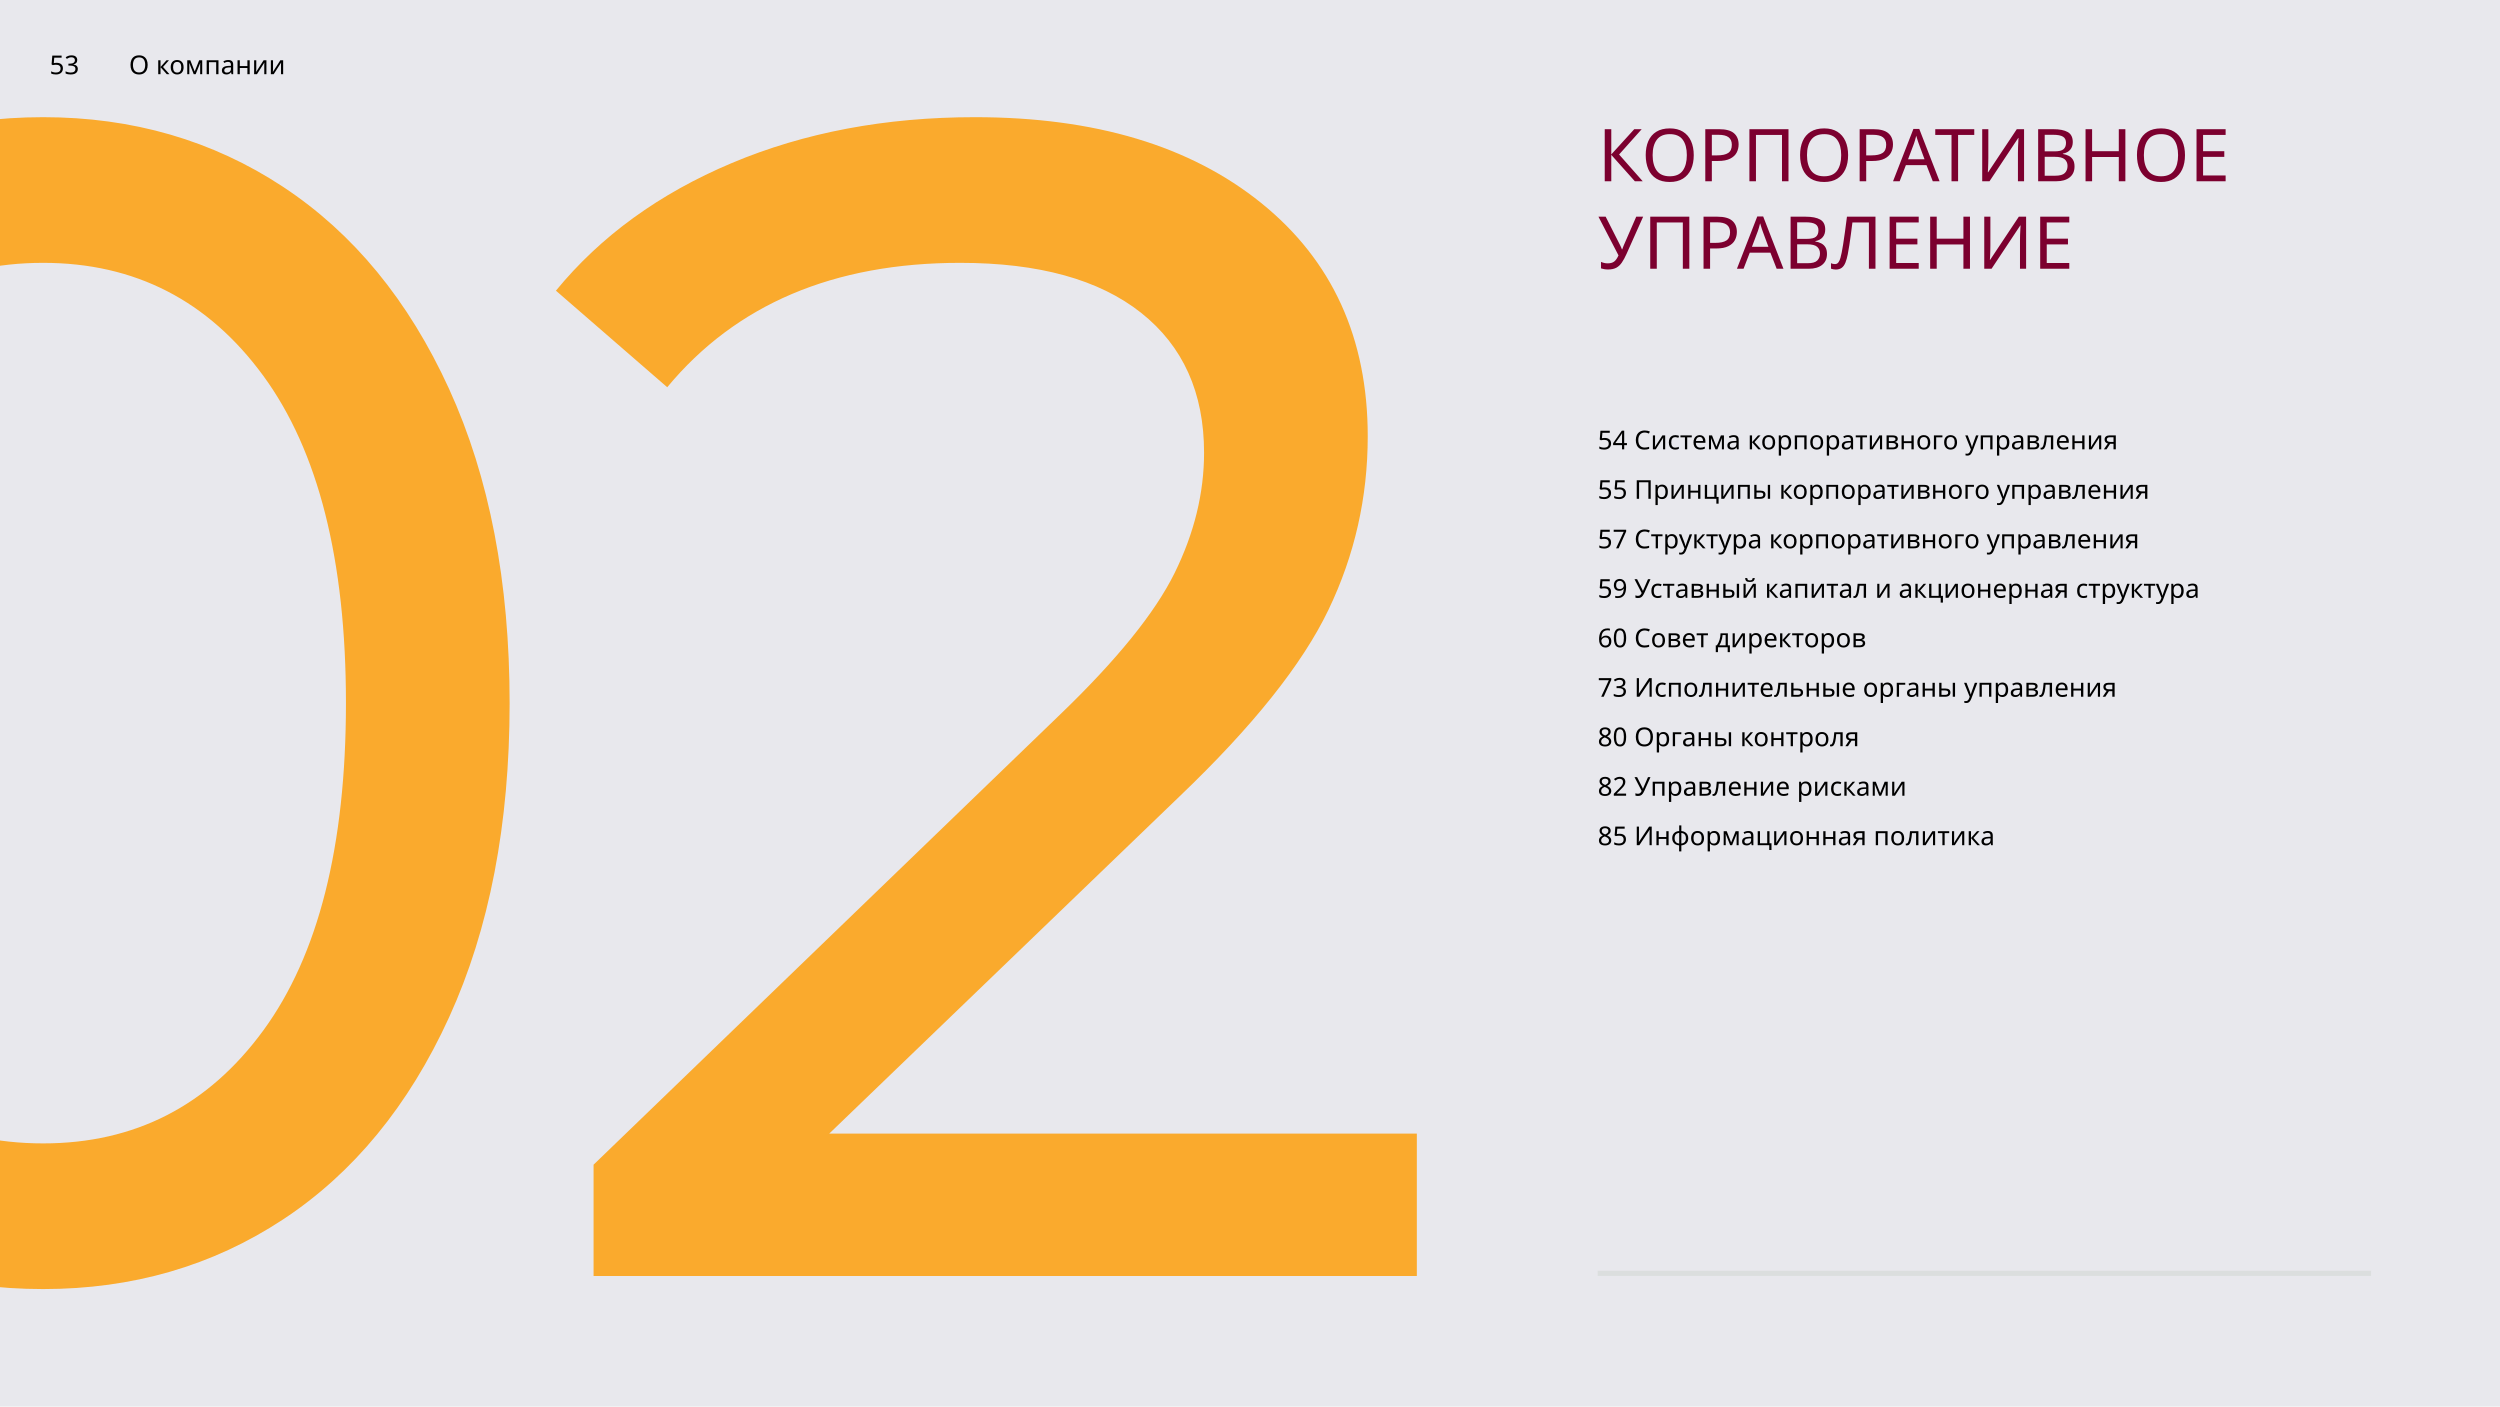
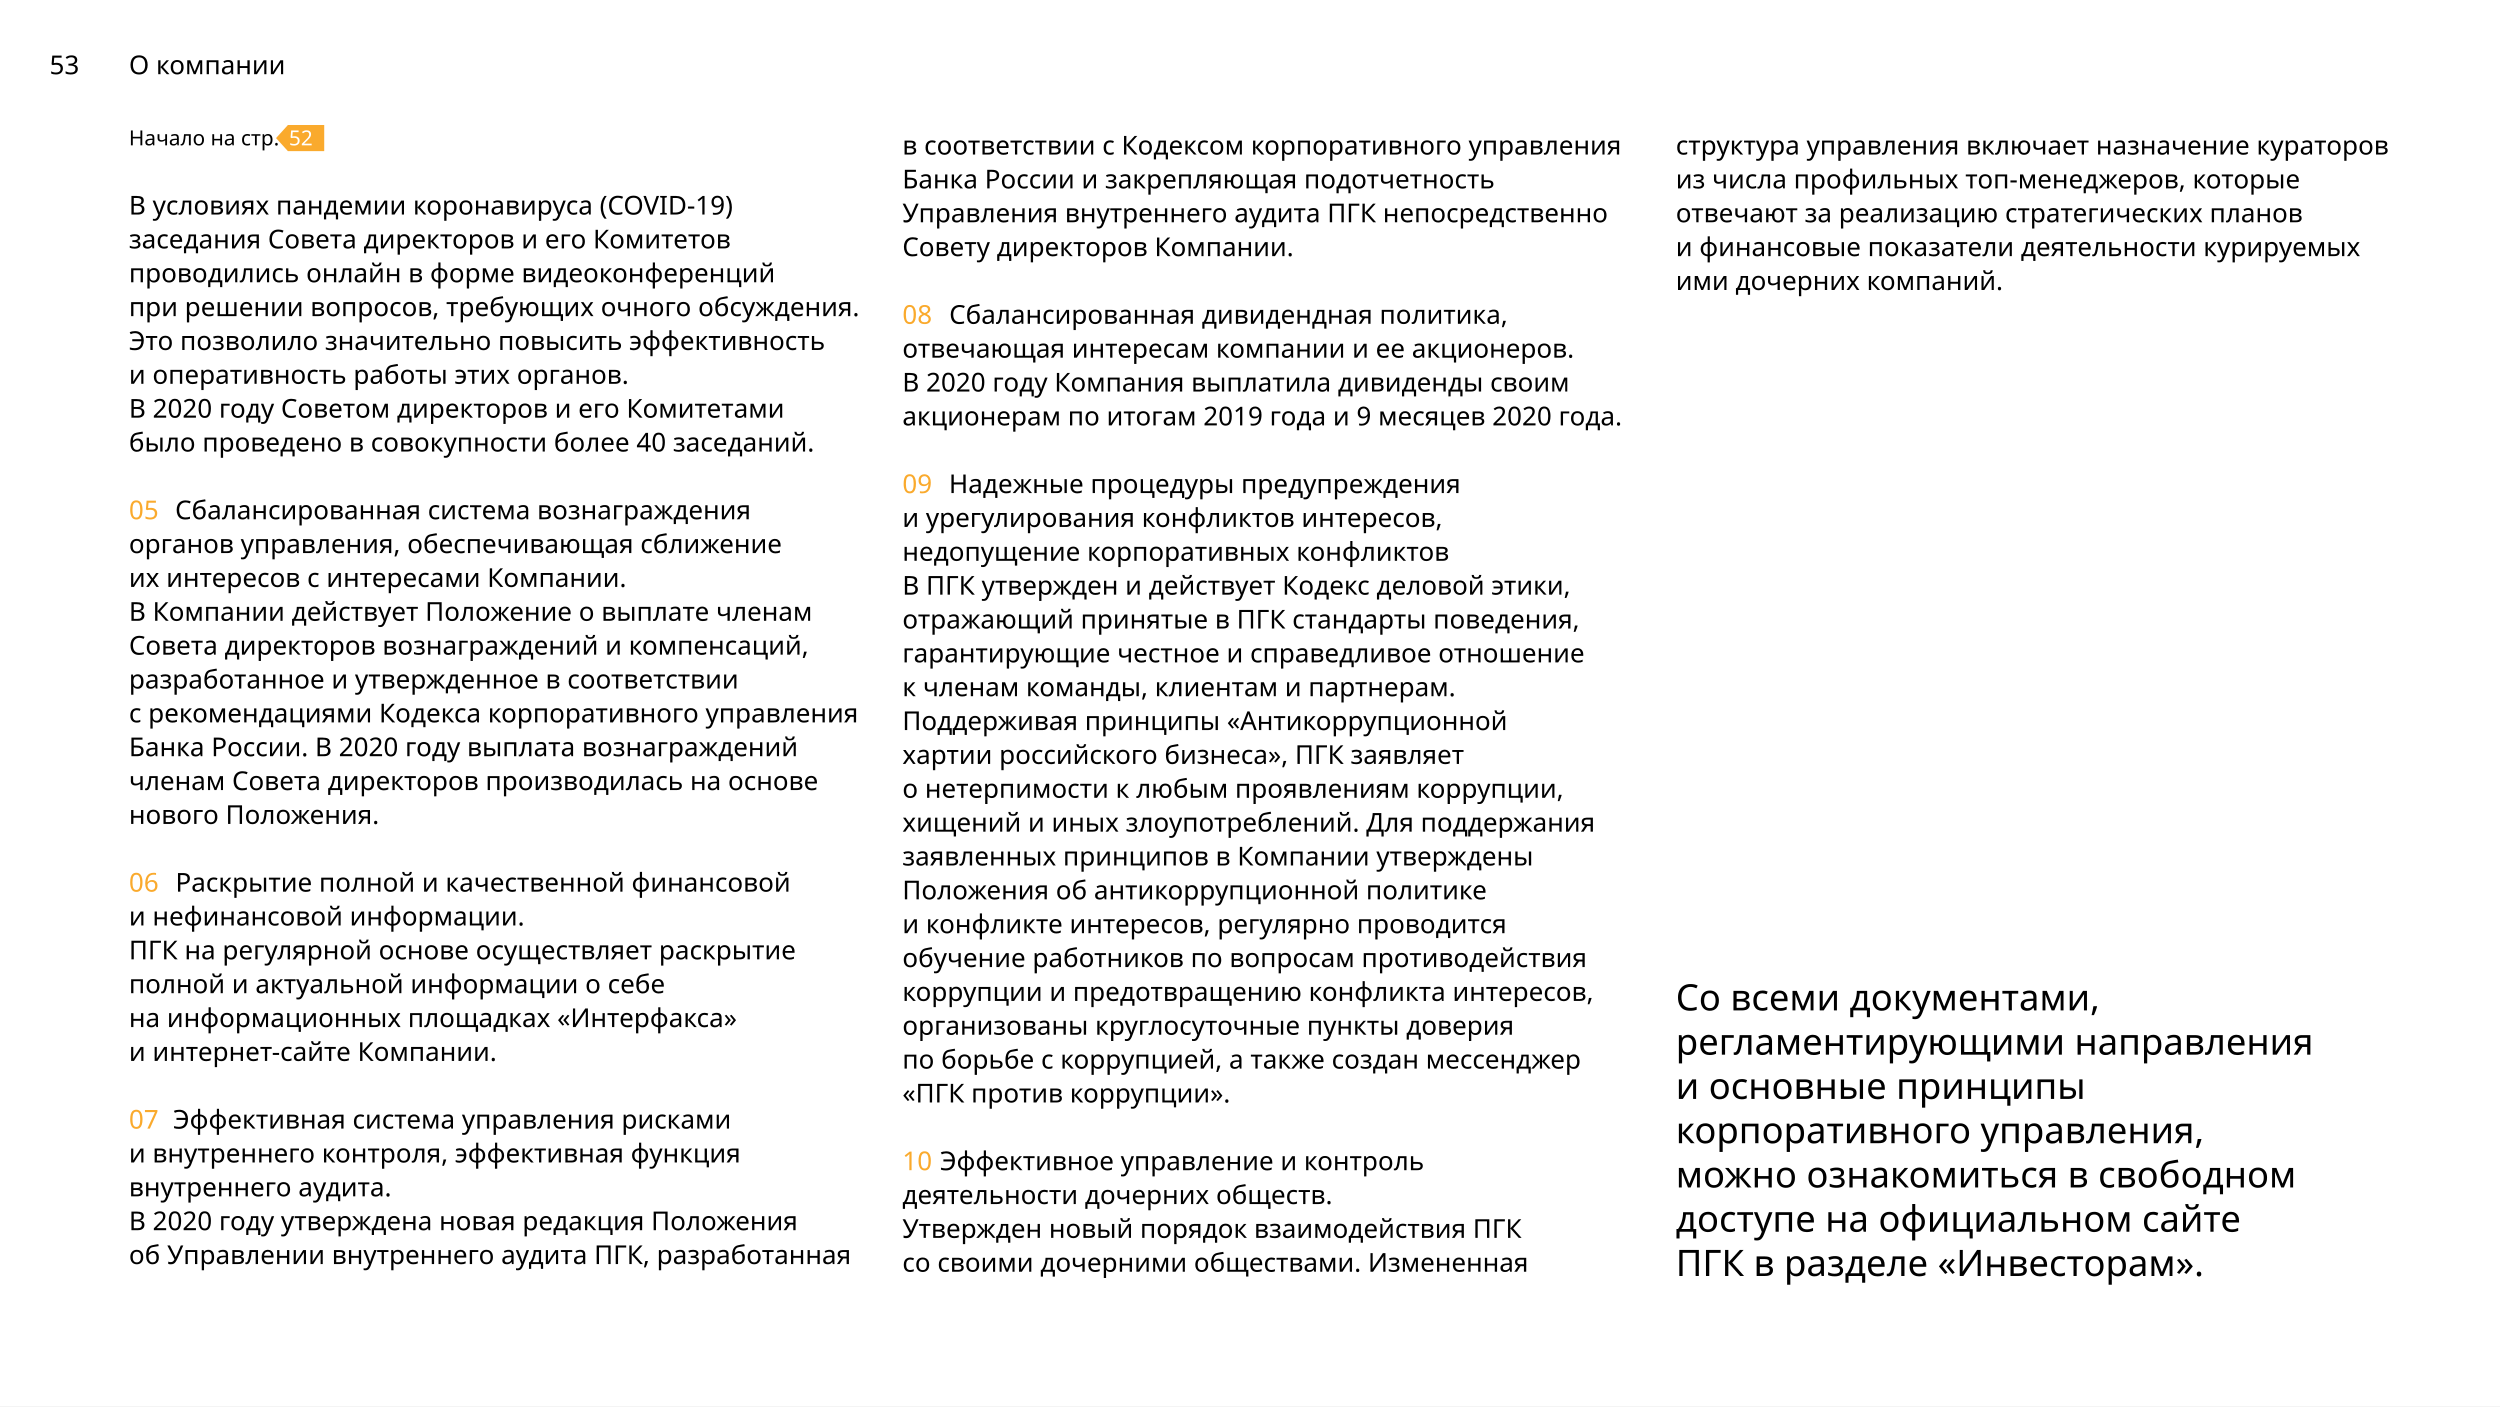
<svg xmlns="http://www.w3.org/2000/svg" version="1.1" id="svg2" xml:space="preserve" width="2560" height="1440" viewBox="0 0 2560 1440">
  <defs id="defs6">
    <clipPath clipPathUnits="userSpaceOnUse" id="clipPath20">
      <path d="M 0,1080 H 1920 V 0 H 0 Z" id="path18" />
    </clipPath>
-     <clipPath clipPathUnits="userSpaceOnUse" id="clipPath38">
-       <path d="M 0,0 H 1920 V 1080 H 0 Z" id="path36" />
-     </clipPath>
-     <clipPath clipPathUnits="userSpaceOnUse" id="clipPath78">
-       <path d="M 0,1080 H 1920 V 0 H 0 Z" id="path76" />
+     <clipPath clipPathUnits="userSpaceOnUse" id="clipPath244">
+       <path d="M 0,1080 H 1920 V 0 H 0 Z" id="path242" />
    </clipPath>
  </defs>
  <g id="g10" transform="matrix(1.333333,0,0,-1.333333,0,1440)">
    <g id="g12">
      <g id="g14">
        <g id="g16" clip-path="url(#clipPath20)">
          <path d="M 0,0 H 1920 V 1080 H 0 Z" style="fill:#ffffff;fill-opacity:1;fill-rule:nonzero;stroke:none" id="path22" />
        </g>
      </g>
    </g>
-     <path d="M 0,0 H 1920 V 1080 H 0 Z" style="fill:#e8e8ed;fill-opacity:1;fill-rule:nonzero;stroke:none" id="path24" />
-     <text transform="matrix(1,0,0,-1,1227,940.8)" style="font-variant:normal;font-weight:normal;font-stretch:normal;font-size:56px;font-family:'Prosto One';-inkscape-font-specification:ProstoOne-Regular;writing-mode:lr-tb;fill:#7c002f;fill-opacity:1;fill-rule:nonzero;stroke:none" id="text30">
-       <tspan x="0 41.877 92.053 135.778 182.594 232.77 273.577 314.171 354.01 402.427 446.785 493.601 543.777 583.537" y="0" id="tspan26">КОРПОРАТИВНОЕ </tspan>
-       <tspan x="0 44.85 92.17 132.978 179.256 223.149 269.909 309.394 356.714 405.154" y="67.2" id="tspan28">УПРАВЛЕНИЕ</tspan>
+     <text transform="matrix(1,0,0,-1,99,915.22)" style="font-variant:normal;font-weight:300;font-stretch:normal;font-size:20px;font-family:'Rubik Light';-inkscape-font-specification:Rubik-Light;writing-mode:lr-tb;fill:#000000;fill-opacity:1;fill-rule:nonzero;stroke:none" id="text40">
+       <tspan x="0 13.06 18.22 28.46 39.18 50.4 61.56 72.4 84.32 94.7 105.06 110.22 121.74 132.46 144.38 155.9 166.82 180.1 192.02 203.94 209.1 218.718 229.878 241.498 252.658 264.578 275.298 286.138 298.058 309.296 319.536 330.256 340.976 346.136 351.876 364.896 377.756 390.516 395.536 409.076 417.996 425.956 436.734 443.114" y="0" id="tspan24">В условиях пандемии коронавируса (COVID-19) </tspan>
+       <tspan x="0 9.84 20.56 31.28 42.2 53.72 64.44 76.36 88.28 98.66 103.82 116.84 128 138.84 149.76 159.7 170.42 175.58 187.1 199.02 210.64 221.56 231.68 241.62 252.78 264.4 275.56 286.4 291.56 303.48 308.64 319.56 327.676 338.836 343.996 355.676 366.836 380.116 392.036 401.976 412.896 422.836 433.996 444.836" y="26" id="tspan26">заседания Совета директоров и его Комитетов </tspan>
+       <tspan x="0 11.52 23.14 34.3 45.14 56.3 67.82 79.74 90.96 102.88 113.6 123.12 128.28 139.44 151.36 162.58 173.3 185.22 197.14 202.3 213.14 218.3 231.88 243.04 254.66 267.94 278.86 284.02 294.86 306.78 318.3 329.22 340.38 349.996 361.156 373.076 386.656 397.576 409.196 420.116 432.036 444.056 455.976 467.896" y="52" id="tspan28">проводились онлайн в форме видеоконференций </tspan>
+       <tspan x="0 11.52 23.14 35.06 40.22 51.84 62.76 78.14 89.06 100.98 112.9 124.82 129.98 140.82 151.98 163.5 175.12 186.28 197 208.16 219 223.74 228.9 238.84 250.46 261.38 272.72 283.3 298.56 314.46 326.38 336.74 341.9 353.06 363.6 375.52 386.68 394.796 405.956 411.116 422.276 433.616 444.336 454.916 469.896 481.416 492.336 504.256 516.176 526.556 531.316" y="78" id="tspan30">при решении вопросов, требующих очного обсуждения. </tspan>
+       <tspan x="0 12.4 22.34 33.5 38.66 50.18 61.34 71.18 82.02 92.98 104.2 116.12 127.34 138.5 143.66 153.5 165.42 176.14 186.68 198.6 208.54 219.378 230.598 240.118 252.038 263.198 268.358 279.878 291.038 301.878 315.058 325.778 337.698 347.638 357.158 362.318 373.038 386.618 400.198 411.118 421.238 431.178 443.098 453.938 465.858 477.018 487.738 497.678 507.198" y="104" id="tspan32">Это позволило значительно повысить эффективность </tspan>
+       <tspan x="0 11.92 17.08 28.24 39.76 50.68 62.3 73.02 82.96 94.88 105.72 117.64 128.8 139.52 149.46 158.98 164.14 175.76 186.48 197.82 208.98 218.92 232.1 237.26 247.98 257.92 269.84 280.2 285.36 296.52 308.14 316.5 327.22 339.14 350.3 361.14" y="130" id="tspan34">и оперативность работы этих органов.</tspan>
+       <tspan x="0 13.06 18.22 29.42 41.74 52.94 65.26 70.42 78.54 89.7 101.22 111.8 116.96 129.98 141.14 151.98 162.9 172.84 184 197.28 202.44 213.96 225.88 237.5 248.42 258.54 268.48 279.64 291.26 302.42 313.26 318.42 330.34 335.5 346.42 354.536 365.696 370.856 382.536 393.696 406.976 418.896 428.836 439.756 449.696 460.416 473.696 485.616" y="156" id="tspan36">В 2020 году Советом директоров и его Комитетами </tspan>
+       <tspan x="0 11.34 24.52 35.74 46.9 52.06 63.58 75.2 86.36 97.2 108.12 119.64 130.56 142.48 153.64 158.8 169.64 174.8 185.52 196.68 207.52 218.68 228.8 239.38 250.9 262.82 273.98 284.7 294.64 306.56 311.72 323.06 334.016 345.236 356.156 367.076 372.236 384.136 396.456 401.616 411.456 422.176 432.896 443.816 455.336 466.056 477.976 489.896 501.816" y="182" id="tspan38">было проведено в совокупности более 40 заседаний.</tspan>
    </text>
-     <g id="g32">
-       <g id="g34" clip-path="url(#clipPath38)">
-         <g id="g40" transform="translate(33.1426,89.994)">
-           <path d="m 0,0 c 68.703,0 130.1,17.794 184.151,53.422 54.051,35.609 96.573,87.362 127.585,155.24 30.993,67.878 46.509,148.326 46.509,241.344 0,93.018 -15.516,173.466 -46.509,241.344 C 280.724,759.228 238.202,810.961 184.151,846.589 130.1,882.198 68.703,900.012 0,900.012 c -69.567,0 -131.356,-17.814 -185.407,-53.423 -54.051,-35.628 -96.593,-87.361 -127.586,-155.239 -31.013,-67.878 -46.509,-148.326 -46.509,-241.344 0,-93.018 15.496,-173.466 46.509,-241.344 C -282,140.784 -239.458,89.031 -185.407,53.422 -131.356,17.794 -69.567,0 0,0 m 0,111.873 c -71.237,0 -128.018,28.911 -170.323,86.733 -42.326,57.822 -63.479,141.609 -63.479,251.4 0,109.771 21.153,193.578 63.479,251.4 42.305,57.822 99.086,86.733 170.323,86.733 70.392,0 126.741,-28.911 169.067,-86.733 42.305,-57.822 63.478,-141.629 63.478,-251.4 0,-109.791 -21.173,-193.578 -63.478,-251.4 C 126.741,140.784 70.392,111.873 0,111.873 m 603.727,7.542 268.998,258.942 c 56.133,53.619 94.275,101.385 114.387,143.298 20.112,41.893 30.168,86.301 30.168,133.242 0,75.42 -27.241,135.127 -81.705,179.122 -54.483,43.995 -127.801,65.993 -219.975,65.993 -68.722,0 -130.944,-11.745 -186.664,-35.196 C 473.196,841.345 428.16,808.663 393.808,766.77 l 85.476,-74.163 c 52.794,63.675 127.782,95.532 225.003,95.532 60.336,0 106.629,-12.786 138.899,-38.338 32.25,-25.573 48.394,-61.397 48.394,-107.474 0,-31.013 -7.542,-61.809 -22.626,-92.39 -15.084,-30.6 -44.427,-66.837 -87.99,-108.73 L 422.719,95.532 V 10.056 h 632.271 v 109.359 z" style="fill:#faaa2d;fill-opacity:1;fill-rule:nonzero;stroke:none" id="path42" />
-         </g>
-       </g>
+     <text transform="matrix(1,0,0,-1,99,681.22)" style="font-variant:normal;font-weight:normal;font-stretch:normal;font-size:20px;font-family:'Prosto One';-inkscape-font-specification:ProstoOne-Regular;writing-mode:lr-tb;fill:#faaa2d;fill-opacity:1;fill-rule:nonzero;stroke:none" id="text44">
+       <tspan x="0 16.4" y="0" id="tspan42">05</tspan>
+     </text>
+     <text transform="matrix(1,0,0,-1,134.46,681.22)" style="font-variant:normal;font-weight:500;font-stretch:normal;font-size:20px;font-family:'Rubik Medium';-inkscape-font-specification:Rubik-Medium;writing-mode:lr-tb;fill:#000000;fill-opacity:1;fill-rule:nonzero;stroke:none" id="text52">
+       <tspan x="0 13.7 25.66 37.1 49.18 60.62 73.1 84.54 97.02 109.3 121.16 132.86 144.3 156.78 169.26 180.7 192.22 196.78 208.22 220.7 232.14 242.76 254.32 268.4 279.84 284.4 296.1 307.96 318.68 331.16 342.6 351.52 363.8 375.24 392.42 405 416.56 429.04 441.52 453.04" y="0" id="tspan46">Сбалансированная система вознаграждения </tspan>
+       <tspan x="-35.46 -23.6 -11.32 -2.4 9.04 21.52 33.38 45.08 49.64 61.08 73.32 85.6 97.04 108.74 120.82 132.38 144.86 157.34 168.86 174.16 178.72 190.58 202.54 214.1 225.54 237.78 249.34 260.92 273.4 285.1 296.54 313.26 329.96 341.4 352.92 357.48 368.92 380.88 392.96 405.44 422.62 434.18 446.66 459.14 470.7" y="26" id="tspan48">органов управления, обеспечивающая сближение </tspan>
+       <tspan x="-35.46 -22.98 -11.68 -7.12 5.36 17.84 28.46 40.02 52.3 63.86 75.3 87.16 98.86 103.42 114.86 119.42 131.9 144.38 155 166.56 178.84 190.4 201.84 213.28 227.36 239.84 244.4 257.256 269.116 283.196 295.436 306.876 319.356 331.836 344.316" y="52" id="tspan50">их интересов с интересами Компании.</tspan>
+     </text>
+     <text transform="matrix(1,0,0,-1,99,603.22)" style="font-variant:normal;font-weight:300;font-stretch:normal;font-size:20px;font-family:'Rubik Light';-inkscape-font-specification:Rubik-Light;writing-mode:lr-tb;fill:#000000;fill-opacity:1;fill-rule:nonzero;stroke:none" id="text68">
+       <tspan x="0 13.06 18.22 29.9 41.06 54.34 65.86 76.58 88.5 100.42 112.34 117.5 129.02 139.94 151.86 162.58 172.52 183.36 193.598 204.518 214.458 219.618 233.618 244.578 255.798 266.958 281.938 292.858 304.778 316.698 327.618 332.778 343.938 349.098 359.938 373.118 384.638 395.858 406.578 416.518 427.438 432.598 443.138 454.358 465.278 477.198 487.918 501.198" y="0" id="tspan54">В Компании действует Положение о выплате членам </tspan>
+       <tspan x="0 13.02 24.18 35.02 45.94 55.88 66.6 71.76 83.28 95.2 106.82 117.74 127.86 137.8 148.96 160.58 171.74 182.58 187.74 198.58 209.74 219.58 231.5 242.22 250.58 262.2 272.92 287.9 299.42 310.34 322.26 334.18 346.1 351.26 363.18 368.34 377.956 389.116 402.396 413.916 424.836 436.756 447.476 458.196 470.216 482.136 494.056 498.796" y="26" id="tspan56">Совета директоров вознаграждений и компенсаций, </tspan>
+       <tspan x="0 11.62 22.34 32.18 43.8 54.52 65.86 77.02 86.96 97.68 109.6 121.52 132.68 143.6 148.76 160.68 165.84 176.42 186.36 197.2 208.12 219.74 234.72 246.24 257.16 269.08 281 292.16 303.08 308.24 319.08 324.24 334.96 346.12 357.28 367.22 378.06 388.98 398.92 409.64 419.58 430.42 442.34 454.26" y="52" id="tspan58">разработанное и утвержденное в соответствии </tspan>
+       <tspan x="0 10.72 15.88 27.5 38.42 48.04 59.2 72.48 83.4 95.32 106.84 117.56 129.58 141.5 151.88 165.16 177.08 182.24 193.918 205.078 216.598 227.518 237.138 247.858 258.578 263.738 273.358 284.518 296.138 307.658 318.818 330.438 341.158 351.098 363.018 373.858 385.778 396.938 405.056 416.216 421.376 431.956 443.476 455.096 465.816 476.656 487.876 498.796 510.716 522.636 533.016" y="78" id="tspan60">с рекомендациями Кодекса корпоративного управления </tspan>
+       <tspan x="0 12.64 23.36 35.28 45.4 56.12 61.28 73.84 85 95.72 106.44 118.36 130.28 135.04 140.2 153.26 158.42 169.62 181.94 193.14 205.46 210.62 218.738 229.898 241.418 251.998 257.158 267.998 281.178 292.698 303.918 314.638 324.578 335.298 340.458 351.298 362.458 372.298 384.218 394.938 403.298 414.918 425.638 440.618 452.138 463.058 474.978 486.898 498.818" y="104" id="tspan62">Банка России. В 2020 году выплата вознаграждений </tspan>
+       <tspan x="0 10.54 21.76 32.68 44.6 55.32 68.6 73.76 86.78 97.94 108.78 119.7 129.64 140.36 145.52 157.04 168.96 180.58 191.5 201.62 211.56 222.72 234.34 245.5 256.34 261.5 273.02 284.64 295.8 307.72 317.56 328.4 339.56 351.08 363 374.22 384.94 395.66 405.18 410.34 422.26 432.98 438.14 449.3 460.02 471.94 483.1 493.94 504.86" y="130" id="tspan64">членам Совета директоров производилась на основе </tspan>
+       <tspan x="0 11.92 23.08 33.92 45.08 53.2 64.36 69.52 83.52 94.48 105.7 116.86 131.84 142.76 154.68 166.6 176.98" y="156" id="tspan66">нового Положения.</tspan>
+     </text>
+     <text transform="matrix(1,0,0,-1,99,395.22)" style="font-variant:normal;font-weight:normal;font-stretch:normal;font-size:20px;font-family:'Prosto One';-inkscape-font-specification:ProstoOne-Regular;writing-mode:lr-tb;fill:#faaa2d;fill-opacity:1;fill-rule:nonzero;stroke:none" id="text72">
+       <tspan x="0 16.4" y="0" id="tspan70">06</tspan>
+     </text>
+     <text transform="matrix(1,0,0,-1,134.76,395.22)" style="font-variant:normal;font-weight:500;font-stretch:normal;font-size:20px;font-family:'Rubik Medium';-inkscape-font-specification:Rubik-Medium;writing-mode:lr-tb;fill:#000000;fill-opacity:1;fill-rule:nonzero;stroke:none" id="text78">
+       <tspan x="0 13.2 24.64 36.08 47.54 59.82 75.18 85.8 98.28 109.84 114.4 126.64 138.318 150.398 162.878 174.738 187.218 191.778 204.258 208.818 220.278 231.718 243.298 254.858 266.298 276.918 288.618 300.178 312.658 325.138 336.998 349.478 354.038 369.318 381.798 394.278 405.718 418.198 429.638 441.498 453.198 465.058 477.538" y="0" id="tspan74">Раскрытие полной и качественной финансовой </tspan>
+       <tspan x="-35.76 -23.28 -18.72 -6.24 5.32 20.6 33.08 45.56 57 69.48 80.92 92.78 104.48 116.34 128.82 133.38 145.86 158.34 173.62 185.48 197.76 211.84 223.28 236.04 248.52 261" y="26" id="tspan76">и нефинансовой информации.</tspan>
+     </text>
+     <text transform="matrix(1,0,0,-1,99,343.22)" style="font-variant:normal;font-weight:300;font-stretch:normal;font-size:20px;font-family:'Rubik Light';-inkscape-font-specification:Rubik-Light;writing-mode:lr-tb;fill:#000000;fill-opacity:1;fill-rule:nonzero;stroke:none" id="text88">
+       <tspan x="0 14 24.1 36.38 41.54 53.46 64.18 69.34 80.96 91.88 100.24 110.238 121.458 131.838 143.458 155.378 166.538 178.458 183.618 194.778 205.498 217.418 228.578 239.418 250.338 255.498 266.658 277.378 287.958 303.858 314.778 325.498 335.438 346.278 357.498 367.878 378.798 388.738 393.898 405.518 416.238 426.958 437.078 448.698 461.878 471.818 483.738 494.658" y="0" id="tspan80">ПГК на регулярной основе осуществляет раскрытие </tspan>
+       <tspan x="0 11.52 22.48 33.7 45.62 56.78 68.7 73.86 85.78 90.94 101.66 111.78 121.72 132.3 143.02 154.24 163.76 175.68 186.84 198.76 203.92 215.84 227.76 241.34 252.5 264.12 277.4 288.12 300.14 312.06 323.98 329.14 340.3 345.46 356.18 367.1 378.44 389.36" y="26" id="tspan82">полной и актуальной информации о себе </tspan>
+       <tspan x="0 11.92 22.64 27.8 39.72 51.64 65.22 76.38 88 101.28 112 124.02 135.94 147.1 159.02 170.94 184.12 194.48 199.64 211.16 222.38 233.54 249.44 260.16 271.68 281.8 292.52 302.88 308.04 320.1 334.62 346.54 356.48 367.4 379.02 392.6 403.32 412.936 423.656 434.376 446.436" y="52" id="tspan84">на информационных площадках «Интерфакса» </tspan>
+       <tspan x="0 11.92 17.08 29 40.92 50.86 61.78 73.4 85.32 96.24 106.18 115.92 126.64 137.36 149.28 159.22 170.14 175.3 186.978 198.138 211.418 222.938 233.658 245.578 257.498 269.418" y="78" id="tspan86">и интернет-сайте Компании.</tspan>
+     </text>
+     <text transform="matrix(1,0,0,-1,99,213.22)" style="font-variant:normal;font-weight:normal;font-stretch:normal;font-size:20px;font-family:'Prosto One';-inkscape-font-specification:ProstoOne-Regular;writing-mode:lr-tb;fill:#faaa2d;fill-opacity:1;fill-rule:nonzero;stroke:none" id="text92">
+       <tspan x="0 16.4" y="0" id="tspan90">07</tspan>
+     </text>
+     <text transform="matrix(1,0,0,-1,132.96,213.22)" style="font-variant:normal;font-weight:500;font-stretch:normal;font-size:20px;font-family:'Rubik Medium';-inkscape-font-specification:Rubik-Medium;writing-mode:lr-tb;fill:#000000;fill-opacity:1;fill-rule:nonzero;stroke:none" id="text100">
+       <tspan x="0 13.34 28.62 43.9 55.46 66.92 77.54 90.02 101.72 114.2 125.64 137.16 141.72 153.16 165.64 177.08 187.7 199.26 213.34 224.78 229.34 240.78 253.02 265.3 276.74 288.44 300.52 312.08 324.56 337.04 348.56 353.12 365.4 377.88 389.32 400.78 412.22 426.3 438.78" y="0" id="tspan94">Эффективная система управления рисками </tspan>
+       <tspan x="-33.96 -21.48 -16.92 -5.22 7.26 18.7 29.32 41.6 53.16 65.64 78.12 89.68 98.418 110.278 114.838 125.838 137.698 150.178 160.798 173.078 184.758 196.838 208.358 213.658 218.218 229.738 245.018 260.298 271.858 283.318 293.938 306.418 318.118 330.598 342.038 353.558 358.118 372.976 384.416 396.896 408.356 421.116 433.596 445.116" y="26" id="tspan96">и внутреннего контроля, эффективная функция </tspan>
+       <tspan x="-33.96 -22.26 -9.78 1.66 12.28 24.56 36.12 48.6 61.08 72.64 81.378 93.238 97.798 109.238 120.678 133.258 145.738 156.358 167.798" y="52" id="tspan98">внутреннего аудита.</tspan>
+     </text>
+     <text transform="matrix(1,0,0,-1,99,135.22)" style="font-variant:normal;font-weight:300;font-stretch:normal;font-size:20px;font-family:'Rubik Light';-inkscape-font-specification:Rubik-Light;writing-mode:lr-tb;fill:#000000;fill-opacity:1;fill-rule:nonzero;stroke:none" id="text114">
+       <tspan x="0 13.06 18.22 29.42 41.74 52.94 65.26 70.42 78.54 89.7 101.22 111.8 116.96 127.54 137.48 148.32 159.24 170.86 185.84 197.36 208.28 220.2 230.92 236.08 248 259.16 270 280.72 291.1 296.26 307.88 318.8 330.32 341.04 351.16 363.18 375.1 385.48 390.64 404.64 415.596 426.816 437.976 452.956 463.876 475.796 487.716 498.096" y="0" id="tspan102">В 2020 году утверждена новая редакция Положения </tspan>
+       <tspan x="0 11.16 22.5 27.66 38.14 49.66 61.28 72 82.84 94.06 104.98 116.9 128.82 140.74 145.9 156.74 168.66 179.24 189.18 200.8 211.72 223.64 235.56 246.48 254.596 265.756 270.916 281.636 292.216 303.736 315.656 325.596 336.316 341.476 355.476 365.576 377.856 382.596 387.756 399.376 410.096 419.936 431.556 442.276 453.616 464.776 474.716 485.436 497.356 509.276 519.996 530.376" y="26" id="tspan104">об Управлении внутреннего аудита ПГК, разработанная </tspan>
+       <tspan x="594 604.84 610 620.72 631.88 643.04 652.98 663.82 674.74 684.68 695.4 705.34 716.18 728.1 740.02 745.18 755.9 761.06 772.738 783.898 795.418 806.338 815.958 826.678 837.838 851.118 856.278 865.898 877.058 888.678 900.198 911.358 922.978 933.698 943.638 955.558 966.398 978.318 989.478 997.596 1008.756 1013.916 1024.496 1036.016 1047.636 1058.356 1069.196 1080.416 1091.336 1103.256 1115.176 1125.556" y="-826.08" id="tspan106">в соответствии с Кодексом корпоративного управления </tspan>
+       <tspan x="594 606.64 617.36 629.28 639.4 650.12 655.28 667.84 679 689.72 700.44 712.36 724.28 729.44 741.36 746.52 756.36 767.08 777.2 788.82 799.74 811.26 822.48 832.86 848.12 864.02 874.74 885.12 890.28 901.8 912.96 924.48 935.64 945.58 956.12 967.04 976.98 988.9 1000.06 1010.78 1020.72 1030.24" y="-800.08" id="tspan108">Банка России и закрепляющая подотчетность </tspan>
+       <tspan x="594 604.48 616 627.62 638.34 649.18 660.4 671.32 683.24 695.16 705.54 710.7 721.54 733.46 744.04 753.98 765.6 776.52 788.44 800.36 811.28 819.398 830.558 835.718 846.438 857.018 868.538 880.458 890.398 901.118 906.278 920.278 930.378 942.658 947.818 959.738 970.658 982.178 993.338 1004.058 1015.678 1026.598 1038.118 1048.838 1058.778 1069.618 1080.538 1092.458 1104.378 1115.538" y="-774.08" id="tspan110">Управления внутреннего аудита ПГК непосредственно </tspan>
+       <tspan x="594 607.02 618.18 629.02 639.94 649.88 660.46 665.62 677.14 689.06 700.68 711.6 721.72 731.66 742.82 754.44 765.6 776.44 781.6 793.278 804.438 817.718 829.238 839.958 851.878 863.798 875.718" y="-748.08" id="tspan112">Совету директоров Компании.</tspan>
+     </text>
+     <text transform="matrix(1,0,0,-1,693,831.3)" style="font-variant:normal;font-weight:normal;font-stretch:normal;font-size:20px;font-family:'Prosto One';-inkscape-font-specification:ProstoOne-Regular;writing-mode:lr-tb;fill:#faaa2d;fill-opacity:1;fill-rule:nonzero;stroke:none" id="text118">
+       <tspan x="0 16.4" y="0" id="tspan116">08</tspan>
+     </text>
+     <text transform="matrix(1,0,0,-1,728.96,831.3)" style="font-variant:normal;font-weight:500;font-stretch:normal;font-size:20px;font-family:'Rubik Medium';-inkscape-font-specification:Rubik-Medium;writing-mode:lr-tb;fill:#000000;fill-opacity:1;fill-rule:nonzero;stroke:none" id="text124">
+       <tspan x="0 13.7 25.66 37.1 49.18 60.62 73.1 84.54 97.02 109.3 121.16 132.86 144.3 156.78 169.26 180.7 192.22 196.78 209.36 221.84 233.54 246.02 258.6 270.16 282.64 295.22 307.7 319.14 330.66 335.22 347.46 359.136 371.216 383.696 394.316 406.796 418.256 429.696 434.996" y="0" id="tspan120">Сбалансированная дивидендная политика, </tspan>
+       <tspan x="-35.96 -24.1 -13.48 -1.78 9.78 21.36 32.8 49.52 66.22 77.66 89.18 93.74 106.22 118.7 129.32 140.88 153.16 164.72 176.16 187.6 201.68 206.24 217.236 229.096 243.176 255.416 266.856 279.336 291.816 304.296 308.856 321.336 325.896 337.456 349.016 353.576 365.016 376.476 389.236 401.716 413.576 426.056 437.616 449.896 461.756 473.456" y="26" id="tspan122">отвечающая интересам компании и ее акционеров.</tspan>
+     </text>
+     <text transform="matrix(1,0,0,-1,693,779.3)" style="font-variant:normal;font-weight:300;font-stretch:normal;font-size:20px;font-family:'Rubik Light';-inkscape-font-specification:Rubik-Light;writing-mode:lr-tb;fill:#000000;fill-opacity:1;fill-rule:nonzero;stroke:none" id="text130">
+       <tspan x="0 13.06 18.22 29.42 41.74 52.94 65.26 70.42 78.54 89.7 101.22 111.8 116.96 128.64 139.8 153.08 164.6 175.32 187.24 199.16 209.54 214.7 225.54 238.72 250.24 261.46 272.18 282.12 294.04 305.26 315.98 321.14 332.66 344.58 355.42 367.34 378.86 389.78 401.7 413.22 426.4 431.56 442.28 453.12 464.28 476.2 489.48" y="0" id="tspan126">В 2020 году Компания выплатила дивиденды своим </tspan>
+       <tspan x="0 10.72 20.84 32.86 44.78 55.94 67.86 78.78 90.4 101.12 114.4 119.56 131.08 142.24 147.4 159.32 169.26 180.42 188.78 199.5 212.78 217.94 229.14 241.46 249.42 260.86 266.02 274.138 285.298 296.818 307.538 312.698 324.618 329.778 341.218 346.378 359.658 370.578 381.298 391.678 403.698 414.618 425.458 430.618 441.818 454.138 465.338 477.658 482.818 490.934 502.094 513.614 524.334" y="26" id="tspan128">акционерам по итогам 2019 года и 9 месяцев 2020 года.</tspan>
+     </text>
+     <text transform="matrix(1,0,0,-1,693,701.3)" style="font-variant:normal;font-weight:normal;font-stretch:normal;font-size:20px;font-family:'Prosto One';-inkscape-font-specification:ProstoOne-Regular;writing-mode:lr-tb;fill:#faaa2d;fill-opacity:1;fill-rule:nonzero;stroke:none" id="text134">
+       <tspan x="0 16.4" y="0" id="tspan132">09</tspan>
+     </text>
+     <text transform="matrix(1,0,0,-1,728.76,701.3)" style="font-variant:normal;font-weight:500;font-stretch:normal;font-size:20px;font-family:'Rubik Medium';-inkscape-font-specification:Rubik-Medium;writing-mode:lr-tb;fill:#000000;fill-opacity:1;fill-rule:nonzero;stroke:none" id="text142">
+       <tspan x="0 14.6 26.04 38.62 50.18 67.36 79.84 95.2 106.76 111.32 123.56 135.84 147.7 160.418 171.978 184.558 195.998 208.278 223.638 228.198 240.438 252.718 264.278 276.858 288.298 300.538 312.818 324.378 341.558 354.138 365.698 378.178 390.658 402.178" y="0" id="tspan136">Надежные процедуры предупреждения </tspan>
+       <tspan x="-35.76 -23.28 -18.72 -7.28 5 16.56 25.48 36.26 48.34 60.82 73.1 84.96 96.66 108.1 120.58 133.06 144.58 149.14 160.138 171.998 184.478 199.598 211.678 224.158 235.618 246.238 258.098 269.798 274.358 286.838 299.318 309.938 321.498 333.778 345.338 356.778 368.638 380.338 385.638" y="26" id="tspan138">и урегулирования конфликтов интересов, </tspan>
+       <tspan x="-35.76 -23.28 -11.72 0.86 12.72 24.96 36.4 53.06 64.62 77.1 89.58 101.14 105.7 116.698 128.558 140.838 153.078 164.938 177.218 188.658 199.278 211.758 223.458 235.938 251.298 262.598 267.158 278.156 290.016 302.496 317.616 329.696 342.176 353.636 364.256 376.116" y="52" id="tspan140">недопущение корпоративных конфликтов</tspan>
+     </text>
+     <text transform="matrix(1,0,0,-1,693,623.3)" style="font-variant:normal;font-weight:300;font-stretch:normal;font-size:20px;font-family:'Rubik Light';-inkscape-font-specification:Rubik-Light;writing-mode:lr-tb;fill:#000000;fill-opacity:1;fill-rule:nonzero;stroke:none" id="text176">
+       <tspan x="0 13.06 18.22 32.22 42.32 54.6 59.76 70.34 80.28 91.12 102.04 113.66 128.64 140.16 151.08 163 168.16 180.08 185.24 196.76 207.68 219.6 230.32 240.26 251.1 261.336 272.256 282.196 287.356 299.036 310.196 321.716 332.636 342.256 352.976 358.136 369.656 380.496 391.716 402.876 413.716 424.876 436.796 441.956 452.676 462.616 474.536 484.656 496.576 501.316" y="0" id="tspan144">В ПГК утвержден и действует Кодекс деловой этики, </tspan>
+       <tspan x="0 11.16 21.1 32.72 43.44 58.42 69.14 84.4 100.3 112.22 124.14 129.3 140.82 152.44 164.36 176.28 186.66 196.6 209.78 220.7 225.86 236.7 241.86 255.86 265.96 278.24 283.4 294.12 304.06 314.78 326.7 338.22 348.94 360.56 370.5 383.68 388.84 400.36 411.52 422.36 433.28 444.8 455.72 467.64 479.56 489.94 494.68" y="26" id="tspan146">отражающий принятые в ПГК стандарты поведения, </tspan>
+       <tspan x="0 8.36 19.08 30.7 41.42 53.34 63.28 75.2 86.44 97.02 112.28 128.18 140.1 151.02 156.18 166.72 177.64 188.36 198.3 210.22 221.38 232.3 237.46 249.38 254.54 265.26 276.78 288.4 299.12 309.96 320.88 332.4 343.62 355.54 366.38 377.54 388.46 393.62 404.78 414.72 426.64 437.8 453.18 464.1 476.02 487.94 498.86" y="52" id="tspan148">гарантирующие честное и справедливое отношение </tspan>
+       <tspan x="0 10.12 15.28 25.82 37.04 47.96 59.88 70.6 83.88 89.04 98.658 109.818 123.098 133.818 145.738 157.258 170.438 175.178 180.338 190.458 201.678 213.598 224.518 236.438 246.378 257.098 270.378 275.538 287.458 292.618 304.138 314.858 326.478 336.418 348.338 359.258 370.878 381.598 394.878" y="78" id="tspan150">к членам команды, клиентам и партнерам.</tspan>
+       <tspan x="0 14 25.16 36.68 48.2 59.12 70.74 85.72 97.64 108.48 119.2 129.58 134.74 146.26 157.88 169.8 181.72 193.74 205.66 217.18 230.36 235.52 247.58 260.58 272.5 282.44 294.36 303.976 315.136 326.756 337.996 348.576 360.096 372.116 384.036 395.196 407.116 419.036 430.196 442.116" y="104" id="tspan152">Поддерживая принципы «Антикоррупционной </tspan>
+       <tspan x="0 10.36 21.08 32.7 42.64 54.56 66.48 71.64 83.26 94.42 105.14 115.86 127.78 139.7 150.42 160.038 171.198 179.318 190.478 195.638 206.978 218.898 228.738 240.658 251.578 262.298 273.018 285.078 289.818 294.978 308.978 319.078 331.358 336.518 346.358 357.078 367.458 378.298 389.518 399.898 410.818 420.758" y="130" id="tspan154">хартии российского бизнеса», ПГК заявляет </tspan>
+       <tspan x="0 11.16 16.32 28.24 39.16 49.1 60.02 71.64 83.16 95.08 108.36 119.52 130.24 140.18 152.1 157.26 167.38 172.54 183.76 199.02 210.36 223.54 236.82 241.98 253.5 265.12 276.28 286.66 297.5 308.72 319.64 331.56 343.48 353.86 367.14 372.3 381.916 393.076 404.696 415.934 426.514 438.034 450.054 461.974 473.894 478.634" y="156" id="tspan156">о нетерпимости к любым проявлениям коррупции, </tspan>
+       <tspan x="0 10.36 22.28 38.18 49.1 61.02 72.94 84.86 90.02 101.94 107.1 119.02 130.94 144.12 154.48 159.64 169.48 180.7 191.478 202.058 213.578 224.738 234.678 246.298 257.218 268.558 279.778 290.698 302.618 314.538 326.458 331.218 336.378 349.898 361.118 371.498 376.658 388.178 399.338 410.858 422.378 433.298 444.918 459.898 470.618 482.538 494.458 504.838" y="182" id="tspan158">хищений и иных злоупотреблений. Для поддержания </tspan>
+       <tspan x="0 9.84 20.56 30.94 41.78 53 63.92 75.84 87.76 100.94 111.3 116.46 127.98 139.6 151.52 163.44 175.46 187.38 198.9 210.06 220.9 226.06 236.9 242.06 253.736 264.896 278.176 289.696 300.416 312.336 324.256 336.176 341.336 351.916 361.856 372.696 383.616 395.236 410.216 421.736 432.656 444.576 457.756" y="208" id="tspan160">заявленных принципов в Компании утверждены </tspan>
+       <tspan x="0 14 24.96 36.18 47.34 62.32 73.24 85.16 97.08 107.46 112.62 123.78 135.12 140.28 151 162.92 172.86 184.78 194.398 205.558 217.178 228.418 238.998 250.518 262.538 274.458 285.618 297.538 309.458 320.618 332.538 337.698 349.218 360.176 371.396 383.316 393.256 405.176 414.796 425.716" y="234" id="tspan162">Положения об антикоррупционной политике </tspan>
+       <tspan x="0 11.92 17.08 26.7 37.86 49.78 63.18 74.4 86.32 96.44 106.38 117.3 122.46 134.38 146.3 156.24 167.16 178.78 189.7 200.42 211.58 222.42 227.16 232.32 243.94 254.86 263.22 273.218 284.438 294.818 306.438 318.358 329.518 334.678 346.198 357.818 368.978 379.818 390.978 402.498 414.418 424.358 435.078 445.458" y="260" id="tspan164">и конфликте интересов, регулярно проводится </tspan>
+       <tspan x="0 11.16 22.5 33.08 43.62 54.54 66.46 78.38 89.3 94.46 106.08 116.8 128.14 139.3 149.24 161.16 173.08 182.698 193.858 204.698 209.858 221.378 232.538 237.698 248.538 259.698 271.218 282.838 293.998 304.718 315.438 328.718 333.878 345.398 357.018 368.178 378.118 390.038 400.878 412.038 423.558 434.478 446.398 457.118 467.058 477.898 489.818 500.198" y="286" id="tspan166">обучение работников по вопросам противодействия </tspan>
+       <tspan x="0 9.62 20.78 32.4 43.64 54.22 65.74 77.76 89.68 101.6 106.76 118.68 123.84 135.36 146.98 157.9 169.42 180.58 190.52 201.36 212.98 223.7 239.6 250.52 262.44 274.36 289.62 294.78 304.396 315.556 327.476 340.876 352.096 364.016 374.136 384.076 394.796 399.956 411.876 423.796 433.736 444.656 456.276 467.196 477.916 489.076 499.916 504.656" y="312" id="tspan168">коррупции и предотвращению конфликта интересов, </tspan>
+       <tspan x="0 11.16 22.78 31.14 41.86 53.78 65.7 75.54 86.7 97.54 108.26 120.18 133.36 138.52 148.64 159.878 170.458 178.298 189.518 200.678 211.398 221.978 231.918 243.078 253.618 265.538 278.718 289.638 294.798 306.318 316.898 328.818 338.938 348.878 362.058 367.218 378.738 389.898 400.738 411.658 423.278 435.198 445.578" y="338" id="tspan170">организованы круглосуточные пункты доверия </tspan>
+       <tspan x="0 11.52 22.68 27.84 39.18 50.34 61.96 71.48 82.82 93.74 98.9 109.62 114.78 124.398 135.558 147.178 158.418 168.998 180.518 192.538 204.458 215.378 227.298 232.038 237.198 247.918 253.078 263.018 273.738 283.858 298.838 309.758 314.918 325.638 336.798 346.638 358.158 368.878 380.798 385.958 399.238 410.158 420.878 431.598 442.518 454.438 465.958 480.938 491.858 503.478" y="364" id="tspan172">по борьбе с коррупцией, а также создан мессенджер </tspan>
+       <tspan x="0 12.06 26.06 36.16 48.44 53.6 65.12 76.74 87.9 97.84 109.76 120.6 125.76 135.378 146.538 158.158 169.398 179.978 191.498 203.518 215.438 227.358 239.418" y="390" id="tspan174">«ПГК против коррупции».</tspan>
+     </text>
+     <text transform="matrix(1,0,0,-1,693,181.3)" style="font-variant:normal;font-weight:normal;font-stretch:normal;font-size:20px;font-family:'Prosto One';-inkscape-font-specification:ProstoOne-Regular;writing-mode:lr-tb;fill:#faaa2d;fill-opacity:1;fill-rule:nonzero;stroke:none" id="text180">
+       <tspan x="0 8" y="0" id="tspan178">10</tspan>
+     </text>
+     <text transform="matrix(1,0,0,-1,721.96,181.3)" style="font-variant:normal;font-weight:500;font-stretch:normal;font-size:20px;font-family:'Rubik Medium';-inkscape-font-specification:Rubik-Medium;writing-mode:lr-tb;fill:#000000;fill-opacity:1;fill-rule:nonzero;stroke:none" id="text186">
+       <tspan x="0 13.34 28.62 43.9 55.46 66.92 77.54 90.02 101.72 114.2 126.06 137.62 142.18 153.62 165.86 178.14 189.58 201.28 213.36 224.92 237.4 249.88 261.44 266 278.48 283.04 294.036 305.896 318.376 328.996 341.276 352.956 365.036 375.656" y="0" id="tspan182">Эффективное управление и контроль </tspan>
+       <tspan x="-28.96 -16.38 -4.82 6.7 17.32 28.78 40.86 51.48 63.96 75.82 87.26 97.88 110.36 114.92 127.5 139.36 150.94 162.5 174.78 187.26 199.74 211.04 215.6 227.46 239.42 256.076 267.636 279.076 289.696 301.396" y="26" id="tspan184">деятельности дочерних обществ.</tspan>
+     </text>
+     <text transform="matrix(1,0,0,-1,693,129.3)" style="font-variant:normal;font-weight:300;font-stretch:normal;font-size:20px;font-family:'Rubik Light';-inkscape-font-specification:Rubik-Light;writing-mode:lr-tb;fill:#000000;fill-opacity:1;fill-rule:nonzero;stroke:none" id="text202">
+       <tspan x="0 11.26 21.2 32.04 42.96 54.58 69.56 81.08 92 103.92 109.08 121 132.16 143 156.18 168.1 173.26 184.78 195.94 207.56 217.94 229.46 240.62 250.74 255.9 266.74 276.58 287.3 299.22 312.5 323.66 335.18 346.1 358.02 368.74 378.68 389.52 401.44 411.82 416.98 430.98 441.08 453.36" y="0" id="tspan188">Утвержден новый порядок взаимодействия ПГК </tspan>
+       <tspan x="0 10.72 21.88 27.04 37.76 48.6 59.76 71.68 84.96 96.88 102.04 113.56 124.72 135.26 146.18 157.8 169.72 181.64 194.92 206.84 212 223.16 234.5 250.4 261.32 272.04 281.98 292.82 303.54 316.82 328.74 333.5 338.66 353.18 363.02 376.3 387.22 399.14 410.06 421.98 433.9 444.62 455" y="26" id="tspan190">со своими дочерними обществами. Измененная </tspan>
+       <tspan x="594 604.72 614.66 625.9 636.48 646.6 656.54 667.12 678.74 689.46 694.62 705.2 716.72 728.34 739.06 749.9 761.12 772.04 783.96 795.88 806.26 811.42 822.26 832.38 843.6 858.86 869.4 880.12 891.04 900.98 906.14 918.06 928.78 938.62 950.54 961.26 971.8 982.72 994.64 1006.56 1017.48 1022.64 1032.76 1043.34 1054.96 1065.68 1075.62 1086.78 1098.4 1109.56 1120.4" y="-832" id="tspan192">структура управления включает назначение кураторов </tspan>
+       <tspan x="594 605.92 615.76 620.92 631.46 643.38 654.1 665.32 676.04 681.2 692.72 704.34 715.5 729.08 741 752.22 761.74 773.66 786.84 797.2 802.36 812.3 823.46 834.98 844.72 858 868.92 880.84 891.76 903.28 918.26 929.18 940.8 951.96 962.8 967.54 972.7 982.316 993.476 1003.416 1014.576 1026.196 1039.376 1050.296" y="-806" id="tspan194">из числа профильных топ-менеджеров, которые </tspan>
+       <tspan x="594 605.16 615.1 625.94 636.86 647.4 658.12 673.38 683.32 688.48 698.32 709.04 714.2 725.82 736.74 747.46 758.68 770.6 780.44 791.16 803.18 815.1 830.36 835.52 846.24 856.18 867.8 878.52 888.46 899.38 907.74 919.66 930.2 941.12 951.84 961.96 973.88 984.24 989.4 1000.92 1012.14 1022.86 1034.78 1045.94 1056.78" y="-780" id="tspan196">отвечают за реализацию стратегических планов </tspan>
+       <tspan x="594 605.92 611.08 624.66 636.58 648.5 659.22 671.14 681.86 693.02 703.86 717.04 727.96 733.12 744.64 755.8 765.92 776.64 786.48 797.2 807.14 817.978 829.198 841.118 846.278 857.798 868.718 879.098 889.038 899.876 911.096 920.616 932.536 943.696 954.416 964.356 976.276 981.436 991.556 1002.136 1013.756 1025.676 1036.914 1047.154 1058.074 1071.354 1084.534 1094.894" y="-754" id="tspan198">и финансовые показатели деятельности курируемых </tspan>
+       <tspan x="594 605.92 619.2 631.12 636.28 647.8 658.96 669.5 680.42 692.04 703.96 715.88 726.24 731.4 741.018 752.178 765.458 776.978 787.698 799.618 811.538 823.458" y="-728" id="tspan200">ими дочерних компаний.</tspan>
+     </text>
+     <text transform="matrix(1,0,0,-1,1287,304)" style="font-variant:normal;font-weight:500;font-stretch:normal;font-size:28px;font-family:'Rubik Medium';-inkscape-font-specification:Rubik-Medium;writing-mode:lr-tb;fill:#000000;fill-opacity:1;fill-rule:nonzero;stroke:none" id="text218">
+       <tspan x="0 19.18 35.784 42.168 58.548 74.564 90.748 110.46 127.932 134.316 151.928 168.532 184.576 200.592 220.304 236.488 253.96 268.828 284.844 304.556 322.028 329.448" y="0" id="tspan204">Со всеми документами, </tspan>
+       <tspan x="0 17.192 33.376 45.052 61.964 77.98 97.692 113.876 131.348 146.216 163.688 180.289 196.305 219.713 243.093 260.565 280.277 297.749 304.133 321.605 337.621 354.757 371.949 387.965 404.345 421.257 437.441 454.913 472.385 488.513" y="33.992" id="tspan206">регламентирующими направления </tspan>
+       <tspan x="0 17.472 23.856 40.46 56.476 73.948 90.552 106.932 124.404 145.908 162.092 168.476 185.612 202.804 220.276 237.748 255.612 273.084 290.22 311.724" y="67.984" id="tspan208">и основные принципы </tspan>
+       <tspan x="0 15.4 32.004 49.196 66.332 82.936 100.128 116.144 131.012 148.484 164.864 182.336 198.94 211.173 227.777 234.161 250.177 267.313 284.505 300.521 316.901 333.813 349.997 367.469 384.941 401.069 408.489" y="101.976" id="tspan210">корпоративного управления, </tspan>
+       <tspan x="0 19.712 36.316 60.368 77.84 94.444 100.828 117.432 132.44 149.912 165.928 181.325 197.929 217.641 235.113 249.981 264.849 280.865 296.993 303.377 319.757 326.141 342.157 358.537 375.141 391.885 408.489 426.101 443.573 460.177 479.889" y="135.968" id="tspan212">можно ознакомиться в свободном </tspan>
+       <tspan x="0 17.612 34.216 50.232 65.1 81.116 98.252 114.436 120.82 138.292 154.308 160.692 177.296 198.688 216.16 234.024 251.496 267.512 284.424 299.292 316.764 333.368 353.08 359.464 375.48 391.496 408.968 423.836 440.02" y="169.96" id="tspan214">доступе на официальном сайте </tspan>
+       <tspan x="0 20.44 35.672 54.488 60.872 77.252 83.636 100.828 116.844 131.852 149.464 165.505 182.417 198.601 204.985 222.205 243.513 260.985 277.365 293.549 309.565 324.433 341.037 358.229 374.245 393.957 411.177" y="203.952" id="tspan216">ПГК в разделе «Инвесторам».</tspan>
+     </text>
+     <g id="g220" transform="translate(221.1209,984)">
+       <path d="M 0,0 -9.121,-10.047 0,-20.094 H 27.879 V -10.047 0 Z" style="fill:#faaa2d;fill-opacity:1;fill-rule:nonzero;stroke:none" id="path222" />
    </g>
-     <g id="g44" transform="translate(1227,102.0508)">
-       <path d="M 0,0 H 594" style="fill:none;stroke:#dbdede;stroke-width:4;stroke-linecap:butt;stroke-linejoin:miter;stroke-miterlimit:4;stroke-dasharray:none;stroke-opacity:1" id="path46" />
-     </g>
-     <text transform="matrix(1,0,0,-1,1227,734.9)" style="font-variant:normal;font-weight:300;font-stretch:normal;font-size:20px;font-family:'Rubik Light';-inkscape-font-specification:Rubik-Light;writing-mode:lr-tb;fill:#000000;fill-opacity:1;fill-rule:nonzero;stroke:none" id="text68">
-       <tspan x="0 11.44 23.34 50 63.02 74.94 85.66 95.6 106.52 119.8 130.52 135.68 145.298 156.458 168.078 179.598 190.758 202.378 213.098 223.038 234.958 245.798 257.718 268.878 276.998 288.158 293.318 303.898 315.418 327.038 337.758 348.598 359.818 370.738 382.658 394.578" y="0" id="tspan48">54 Система корпоративного управления</tspan>
-       <tspan x="0 11.44 22.88 50 64 75.62 87.54 99.46 111.48 123.4 134.92 148.1 153.26 162.88 174.04 185.66 197.18 208.34 219.96 230.68 240.62 252.54 263.38 275.3 286.46 294.578 305.738 310.898 321.478 332.998 344.618 355.338 366.178 377.398 388.318 400.238 412.158" y="38" id="tspan50">55 Принципы корпоративного управления</tspan>
-       <tspan x="0 11.44 21.18 50 63.02 72.96 84.2 94.78 104.9 114.84 125.42 137.04 147.76 152.92 162.538 173.698 185.318 196.838 207.998 219.618 230.338 240.278 252.198 263.038 274.958 286.118 294.238 305.398 310.558 321.138 332.658 344.278 354.998 365.838 377.058 387.978 399.898 411.818" y="76" id="tspan52">57 Структура корпоративного управления</tspan>
-       <tspan x="0 11.44 22.88 50 59.98 70.7 80.64 91.36 102.2 114.12 127.3 139.22 144.38 154.5 165.22 176.74 188.66 198.6 209.32 220.54 225.7 237.62 242.78 253.5 263.62 275.64 287.56 298.72 310.64 321.56 333.18 345.1 355.82 366.2 371.36 382.08 392.02 403.256 413.836 423.956 433.896 444.476 456.096" y="114" id="tspan54">59 Уставный капитал и акционерная структура</tspan>
-       <tspan x="0 11.64 23.96 50 63.02 74.18 85.02 95.94 105.88 111.04 122.56 134.48 146.1 157.02 167.14 177.08 188.24 199.86 211.02" y="152" id="tspan56">60 Совет директоров</tspan>
-       <tspan x="0 9.74 21.26 50 64.52 75.24 86.76 97.72 108.94 120.86 132.78 142.72 153.558 164.778 174.298 186.218 199.398 210.318 215.478 226.638 238.258 246.618 257.338 269.258 282.438 287.598 298.178 309.698 321.318 332.038 342.878 354.098 365.018 376.938 388.858" y="190" id="tspan58">73 Исполнительные органы управления</tspan>
-       <tspan x="0 12.36 24.68 50 63.24 74.86 83.22 93.94 105.86 119.04 124.2 133.82 144.98 156.9 166.84 178.46 189.42 200.64" y="228" id="tspan60">80 Органы контроля</tspan>
-       <tspan x="0 12.36 23.56 50 60.48 72 83.62 94.34 105.18 116.4 127.32 139.24 151.16 162.08 167.24 178.86 190.78 201.5 211.62 222.34 235.62" y="266" id="tspan62">82 Управление рисками</tspan>
-       <tspan x="0 12.36 23.8 50 64.52 76.44 90.02 101.18 112.8 126.08 136.8 148.82 160.74 171.9 183.82 195.74 206.46 216.84 222 233.52 244.478 255.698 267.618 277.558 289.478 299.598" y="304" id="tspan64">85 Информационная политика</tspan>
-       <tspan x="-1188.98 -1177.54" y="-288.1" id="tspan66">53</tspan>
+     <text transform="matrix(1,0,0,-1,99,968.3599)" style="font-variant:normal;font-weight:300;font-stretch:normal;font-size:16px;font-family:'Rubik Light';-inkscape-font-specification:Rubik-Light;writing-mode:lr-tb;fill:#000000;fill-opacity:1;fill-rule:nonzero;stroke:none" id="text226">
+       <tspan x="0 11.2 19.776 28.208 36.784 45.76 54.688 58.816 68.352 76.928 81.056 89.632 97.584 106.686 110.494" y="0" id="tspan224">Начало на стр. </tspan>
    </text>
-     <g id="g70">
-       <g id="g72">
-         <g id="g74" clip-path="url(#clipPath78)">
-           <text transform="matrix(1,0,0,-1,99,1023)" style="font-variant:normal;font-weight:300;font-stretch:normal;font-size:20px;font-family:'Rubik Light';-inkscape-font-specification:Rubik-Light;writing-mode:lr-tb;fill:#000000;fill-opacity:1;fill-rule:nonzero;stroke:none" id="text82">
-             <tspan x="0 13.24 18.4 28.02 39.18 52.46 63.98 74.7 86.62 98.54" y="0" id="tspan80">О компании</tspan>
+     <text transform="matrix(1,0,0,-1,221.8784,968.3599)" style="font-variant:normal;font-weight:500;font-stretch:normal;font-size:16px;font-family:'Rubik Medium';-inkscape-font-specification:Rubik-Medium;writing-mode:lr-tb;fill:#ffffff;fill-opacity:1;fill-rule:nonzero;stroke:none" id="text230">
+       <tspan x="0 9.936" y="0" id="tspan228">52</tspan>
+     </text>
+     <text transform="matrix(1,0,0,-1,38.0202,1023)" style="font-variant:normal;font-weight:300;font-stretch:normal;font-size:20px;font-family:'Rubik Light';-inkscape-font-specification:Rubik-Light;writing-mode:lr-tb;fill:#000000;fill-opacity:1;fill-rule:nonzero;stroke:none" id="text234">
+       <tspan x="0 11.44" y="0" id="tspan232">53</tspan>
+     </text>
+     <g id="g236">
+       <g id="g238">
+         <g id="g240" clip-path="url(#clipPath244)">
+           <text transform="matrix(1,0,0,-1,99,1023)" style="font-variant:normal;font-weight:300;font-stretch:normal;font-size:20px;font-family:'Rubik Light';-inkscape-font-specification:Rubik-Light;writing-mode:lr-tb;fill:#000000;fill-opacity:1;fill-rule:nonzero;stroke:none" id="text248">
+             <tspan x="0 13.24 18.4 28.02 39.18 52.46 63.98 74.7 86.62 98.54" y="0" id="tspan246">О компании</tspan>
          </text>
        </g>
      </g>
    </g>
  </g>
</svg>
